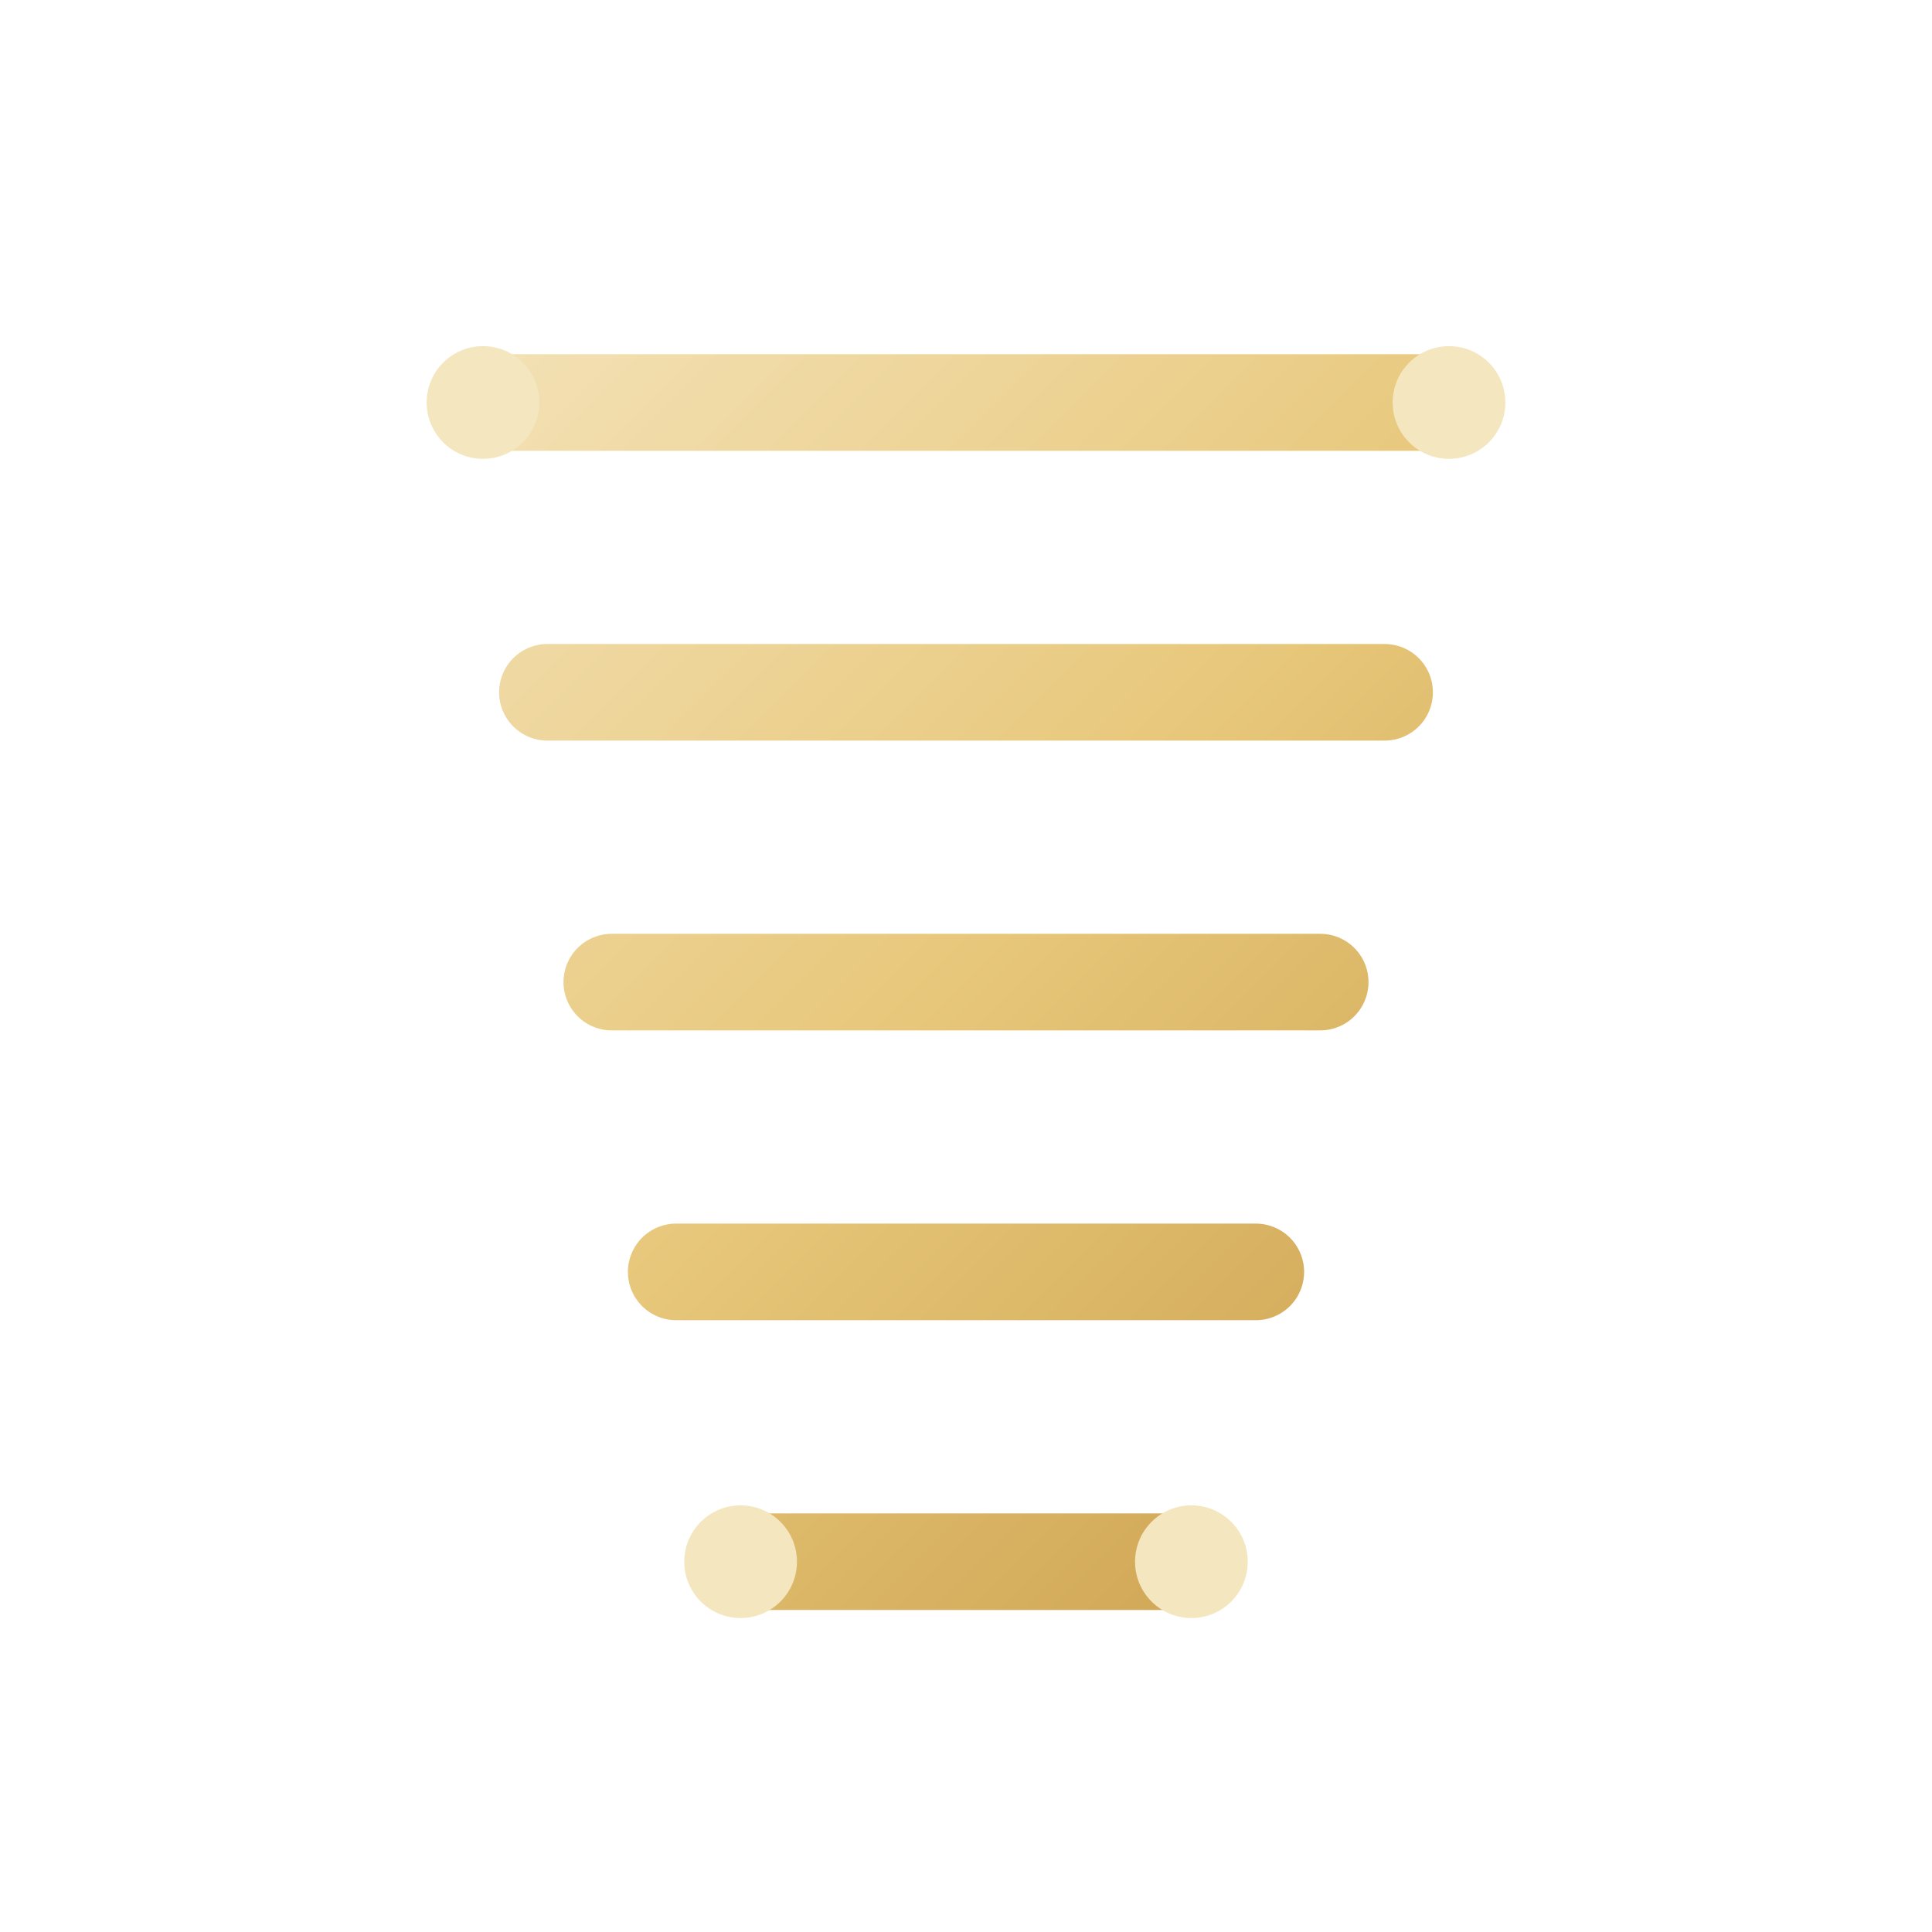
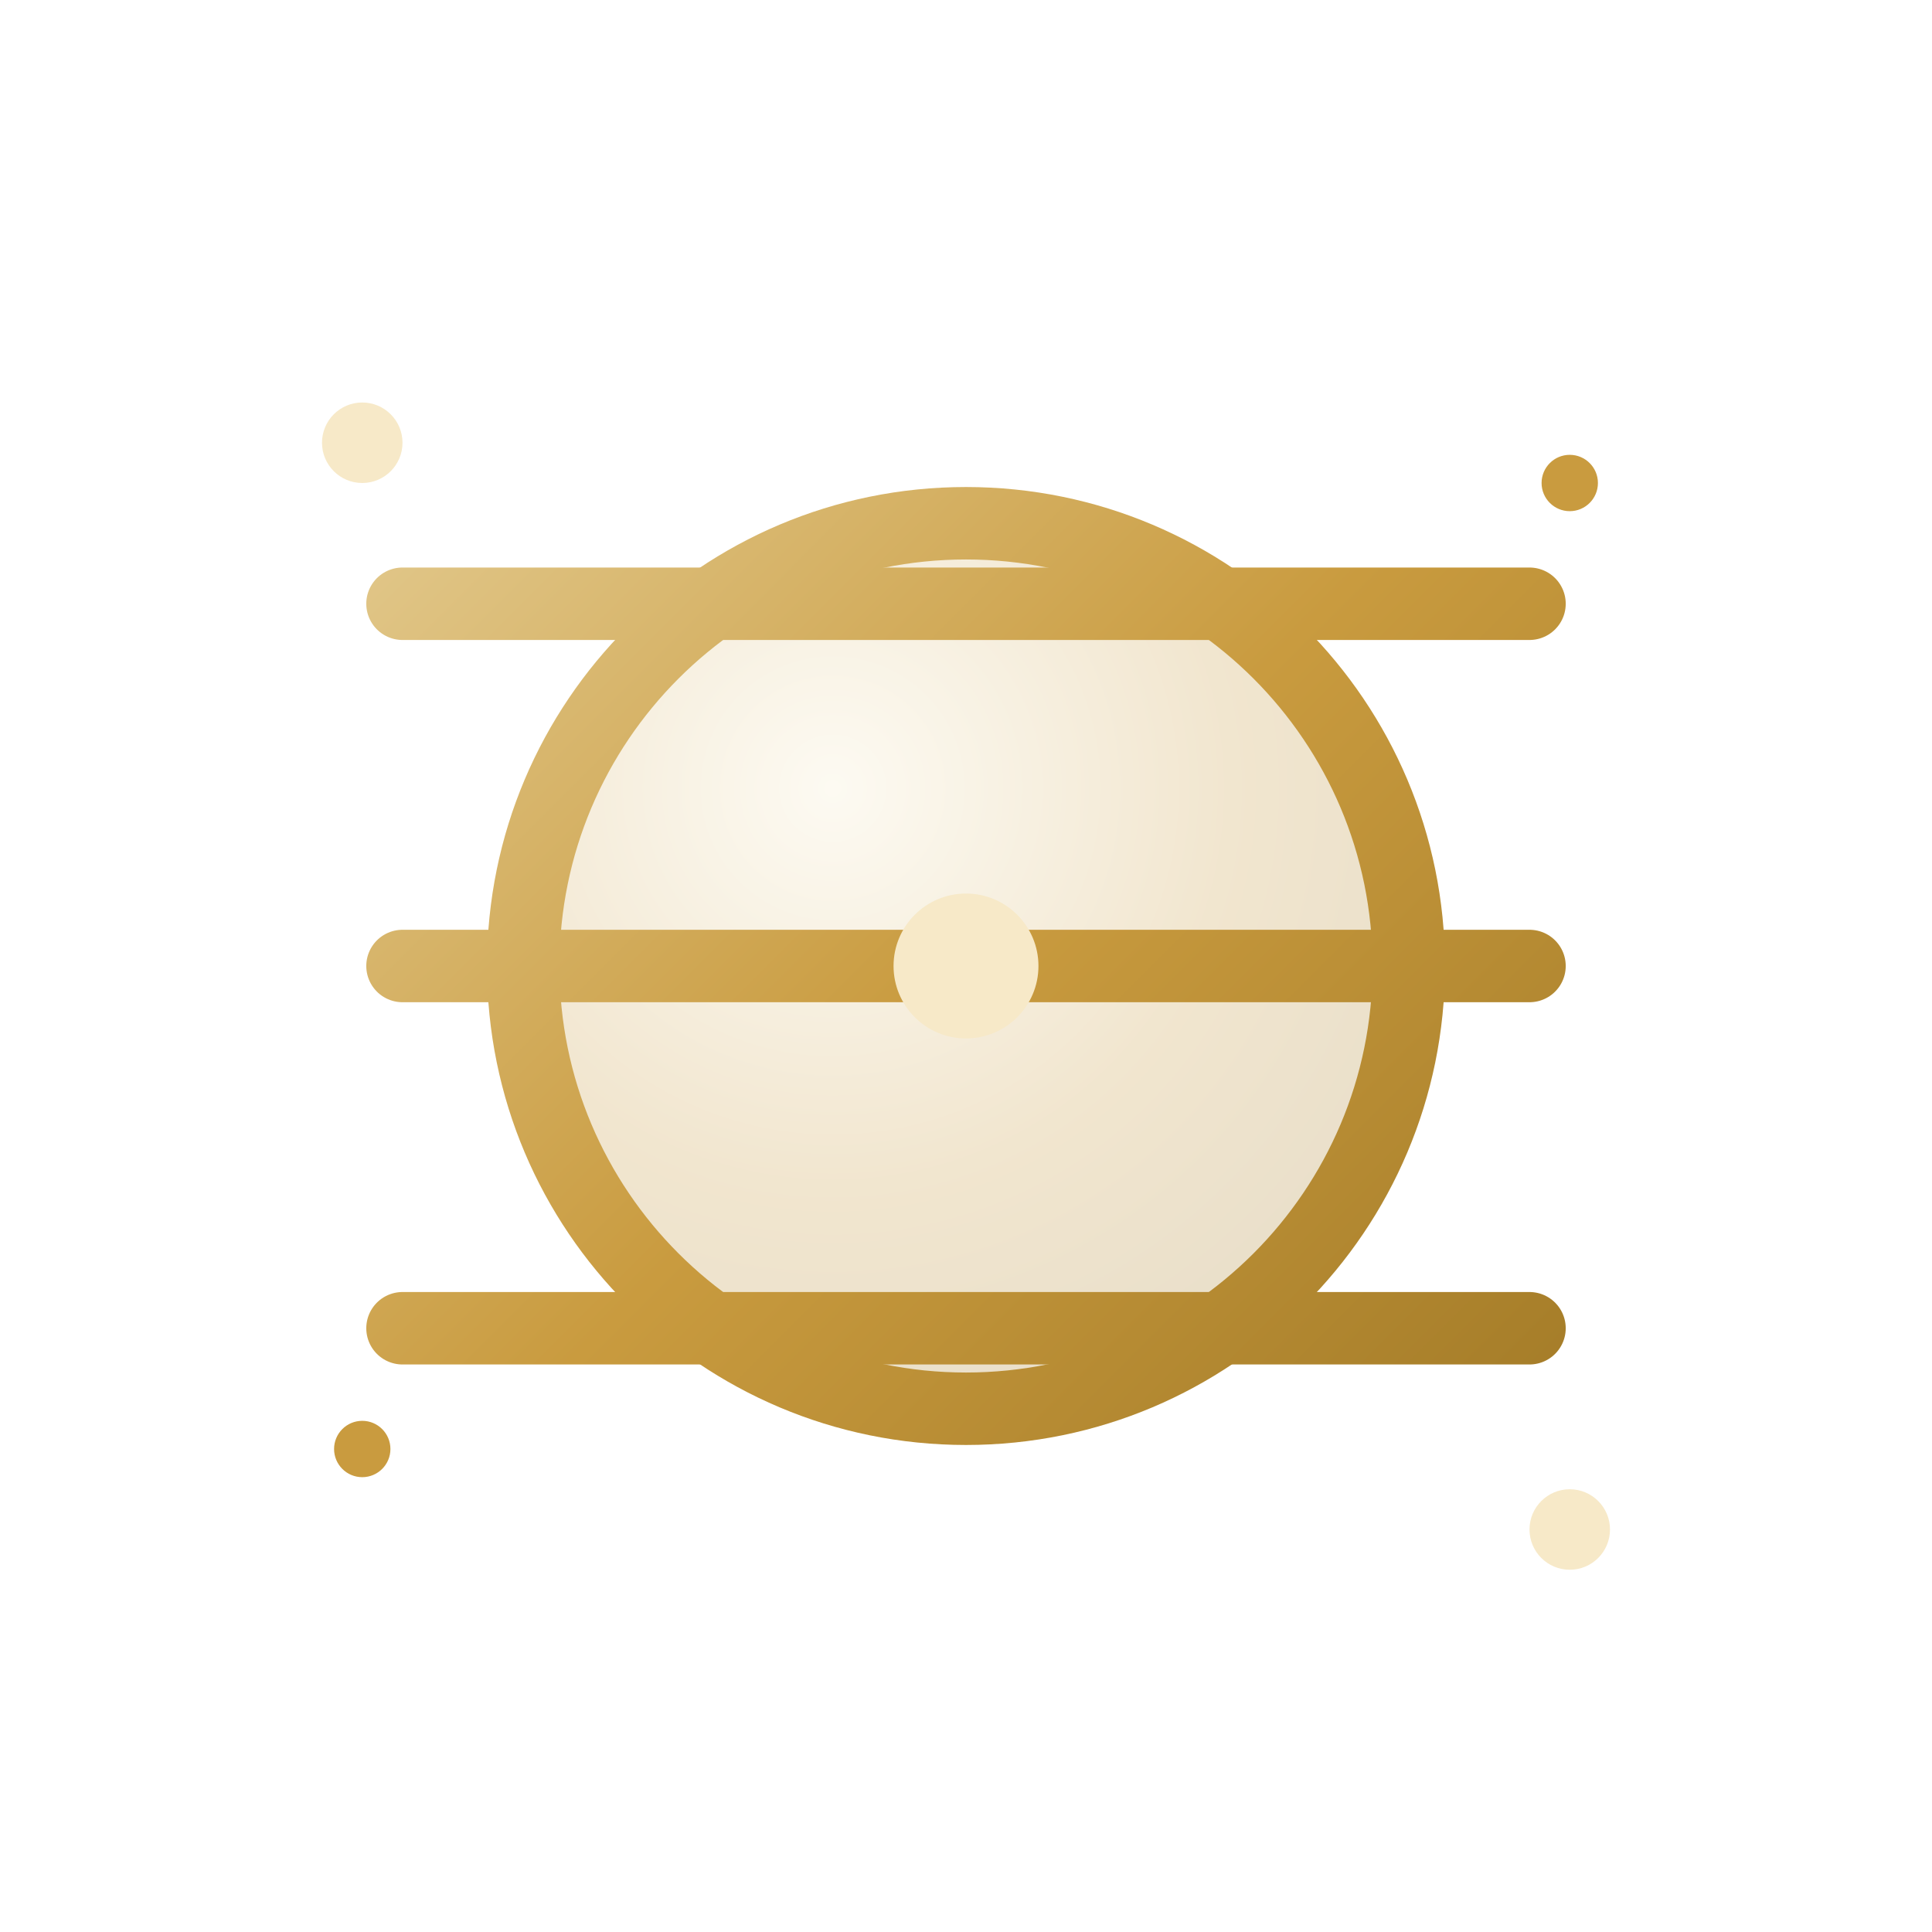
- <svg xmlns="http://www.w3.org/2000/svg" viewBox="0 0 24 24" fill="none" stroke="url(#gold)" stroke-width="1.2" stroke-linecap="round" stroke-linejoin="round">
+ <svg xmlns="http://www.w3.org/2000/svg" viewBox="0 0 24 24" fill="none" stroke="url(#gold)" stroke-width="0.9" stroke-linecap="round" stroke-linejoin="round">
  <defs>
    <linearGradient id="gold" x1="3" y1="3" x2="21" y2="21" gradientUnits="userSpaceOnUse">
-       <stop offset="0" stop-color="#F7E9C8" />
-       <stop offset="0.5" stop-color="#E7C77A" />
-       <stop offset="1" stop-color="#C2933F" />
+       <stop offset="0" stop-color="#EBD9A8" />
+       <stop offset="0.5" stop-color="#C99B3F" />
+       <stop offset="1" stop-color="#96701F" />
    </linearGradient>
+     <radialGradient id="goldFill" cx="0.35" cy="0.3" r="0.9">
+       <stop offset="0" stop-color="#F7EDCD" />
+       <stop offset="0.5" stop-color="#C99B3F" />
+       <stop offset="1" stop-color="#96701F" />
+     </radialGradient>
  </defs>
-   <line x1="6" y1="5" x2="18" y2="5" />
-   <line x1="6.8" y1="8.6" x2="17.2" y2="8.6" />
-   <line x1="7.6" y1="12.2" x2="16.4" y2="12.2" />
-   <line x1="8.4" y1="15.8" x2="15.6" y2="15.8" />
-   <line x1="9.2" y1="19.4" x2="14.8" y2="19.4" />
-   <circle cx="6" cy="5" r="0.7" fill="#F4E6BF" stroke="none" />
-   <circle cx="18" cy="5" r="0.7" fill="#F4E6BF" stroke="none" />
-   <circle cx="9.2" cy="19.4" r="0.7" fill="#F4E6BF" stroke="none" />
-   <circle cx="14.8" cy="19.4" r="0.7" fill="#F4E6BF" stroke="none" />
+   <circle cx="12" cy="12" r="5.5" fill="url(#goldFill)" fill-opacity="0.25" />
+   <line x1="5" y1="7.5" x2="19" y2="7.5" />
+   <line x1="5" y1="12" x2="19" y2="12" />
+   <line x1="5" y1="16.5" x2="19" y2="16.5" />
+   <circle cx="12" cy="12" r="0.9" fill="#F7E9C8" stroke="none" />
+   <circle cx="4.5" cy="5.5" r="0.5" fill="#F7E9C8" stroke="none" />
+   <circle cx="19.5" cy="19" r="0.5" fill="#F7E9C8" stroke="none" />
+   <circle cx="4.5" cy="18" r="0.35" fill="#C99B3F" stroke="none" />
+   <circle cx="19.5" cy="6" r="0.35" fill="#C99B3F" stroke="none" />
</svg>
